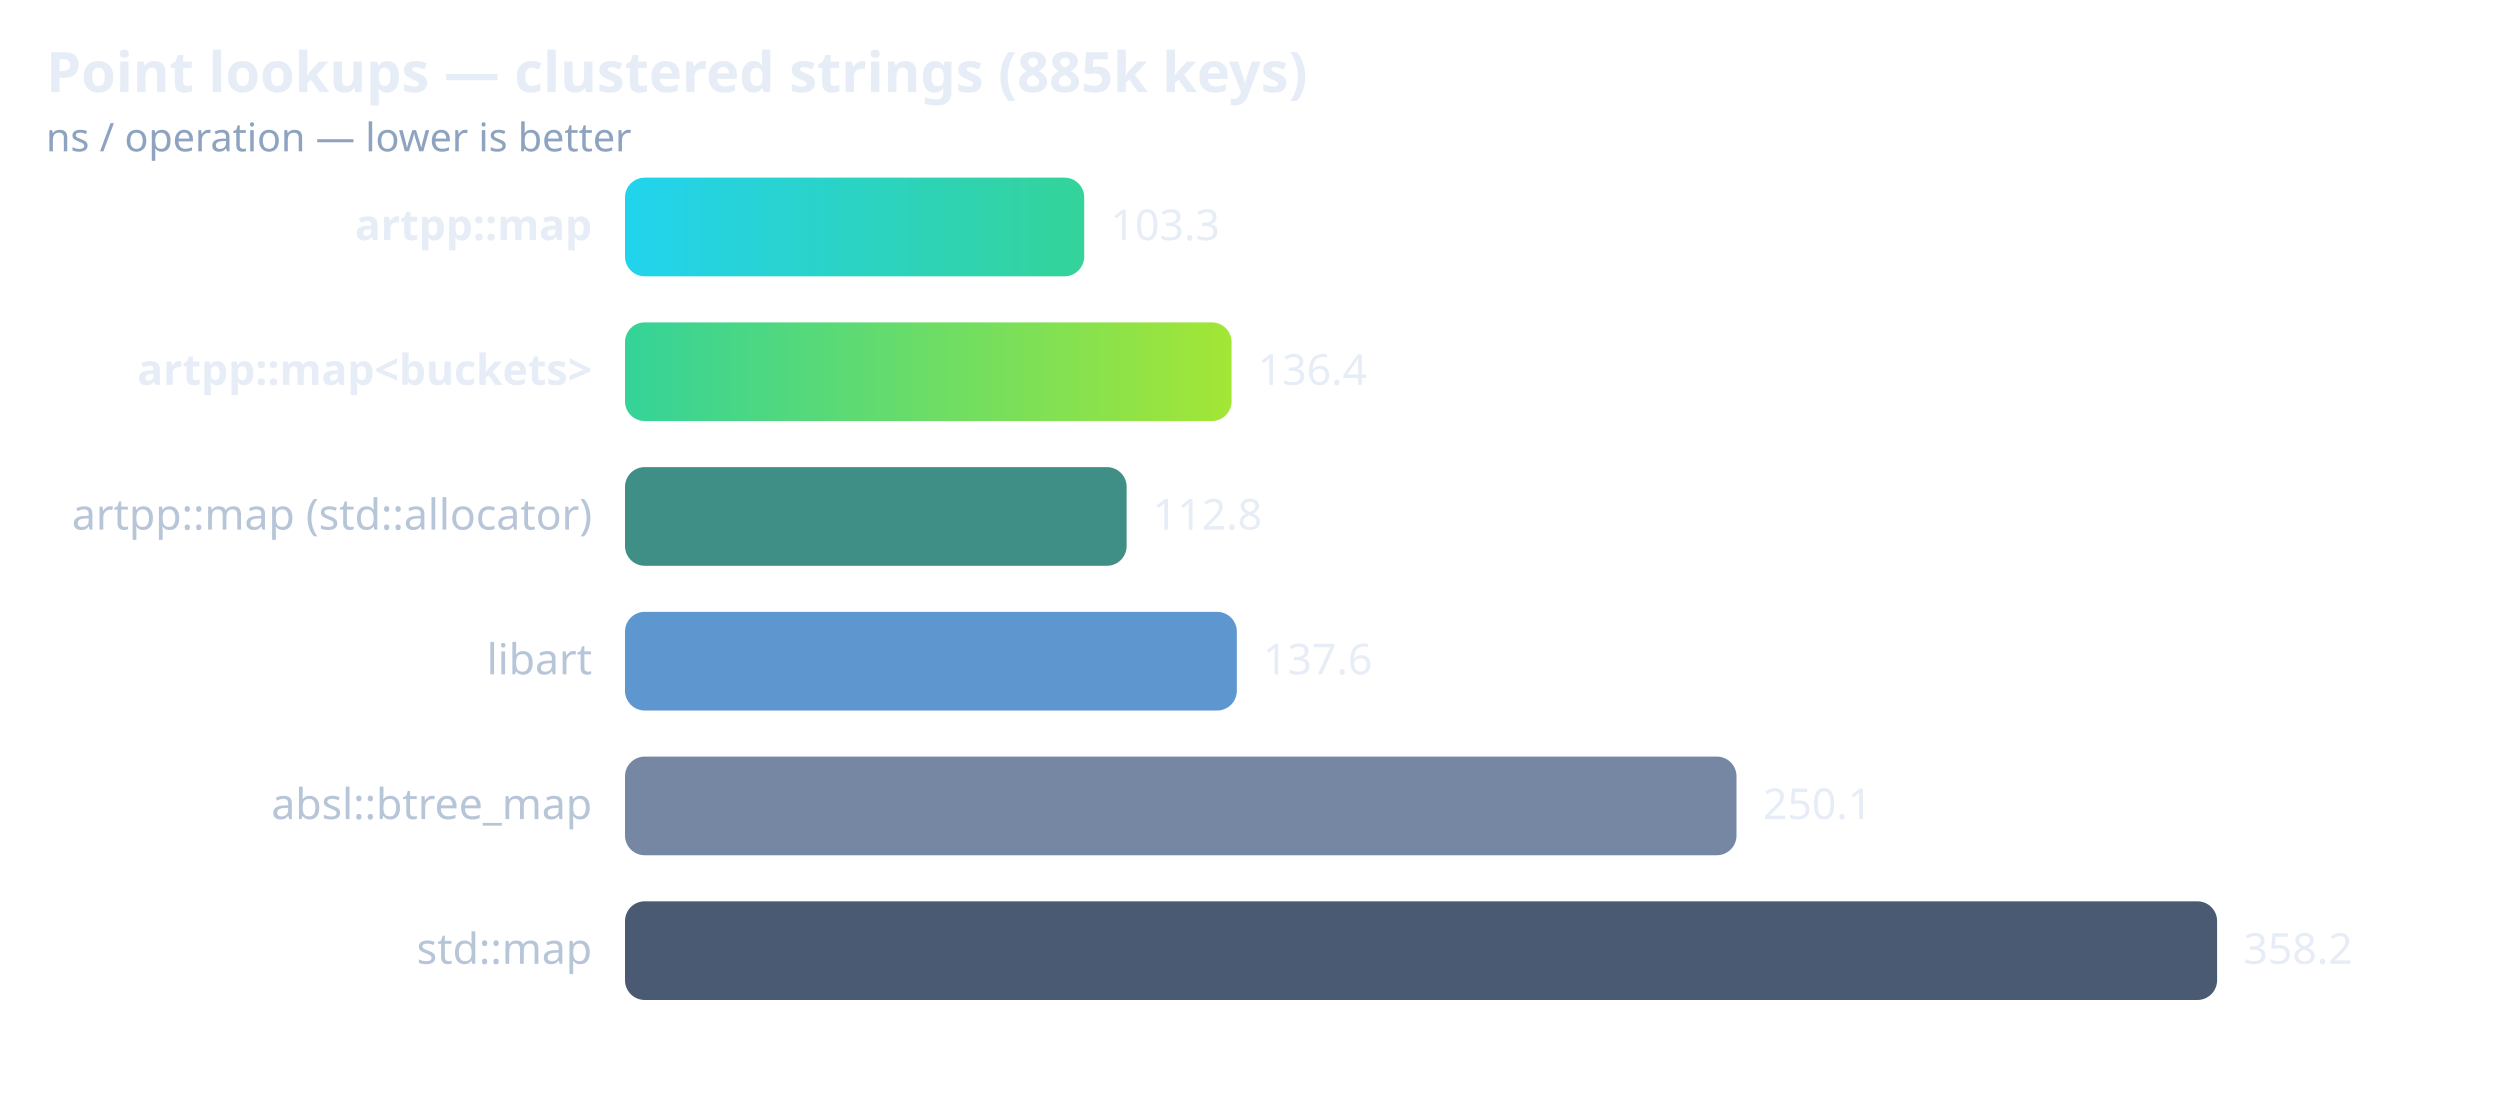
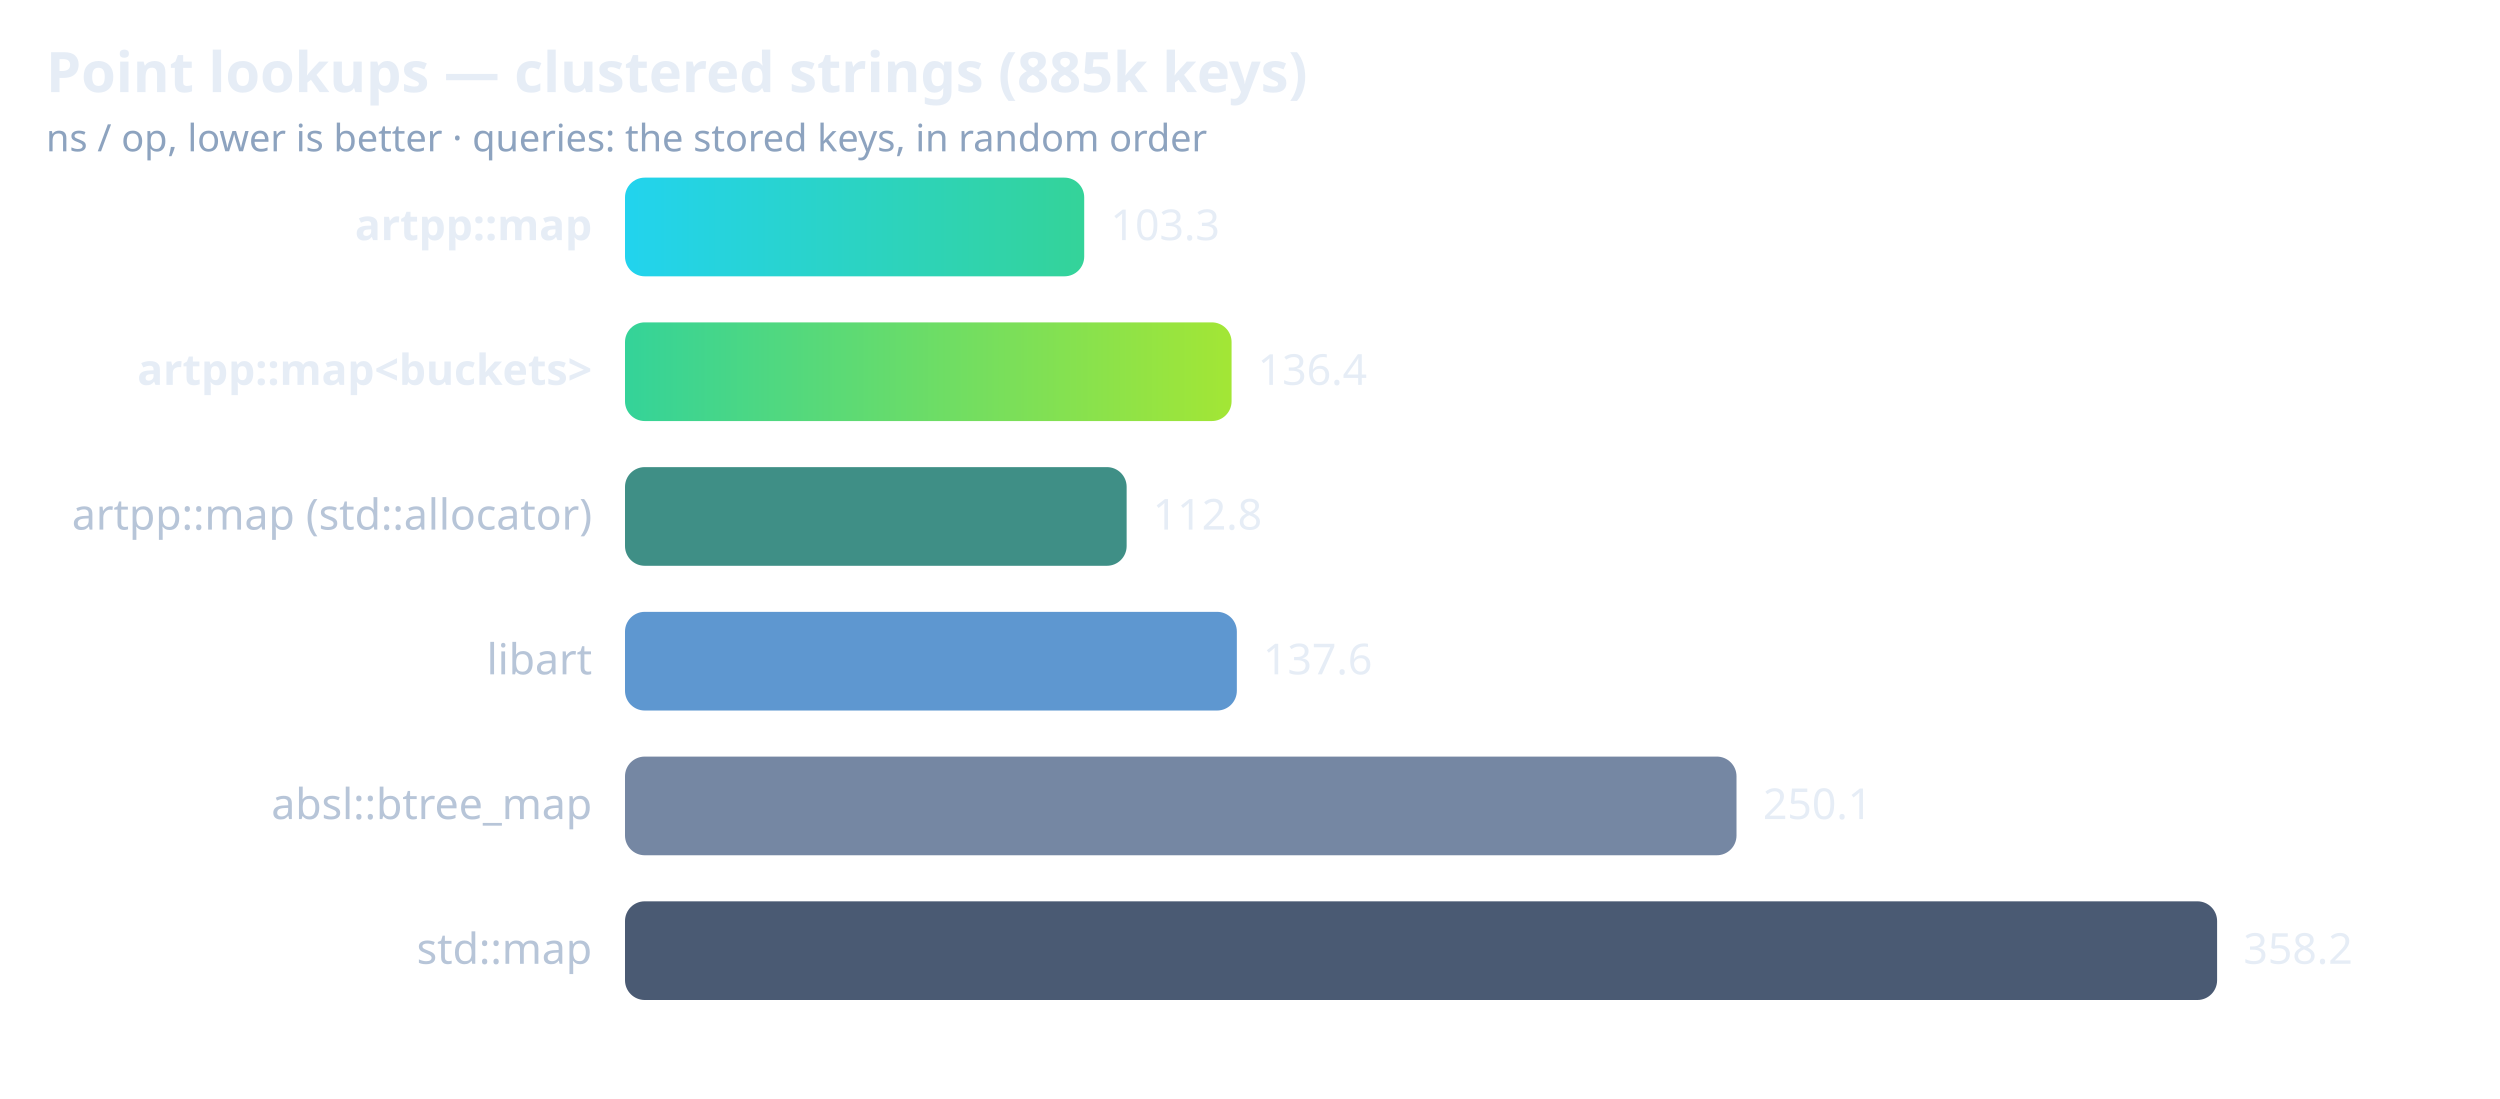
<svg xmlns="http://www.w3.org/2000/svg" viewBox="0 0 760 334" font-family="ui-sans-serif, system-ui, sans-serif" role="img" aria-label="Point lookups — clustered strings (885k keys)">
  <defs>
    <linearGradient id="hot" x1="0" y1="0" x2="1" y2="0">
      <stop offset="0" stop-color="#22d3ee" />
      <stop offset="1" stop-color="#34d399" />
    </linearGradient>
    <linearGradient id="hot2" x1="0" y1="0" x2="1" y2="0">
      <stop offset="0" stop-color="#34d399" />
      <stop offset="1" stop-color="#a3e635" />
    </linearGradient>
  </defs>
  <text x="14" y="28" font-size="17" font-weight="600" fill="#e6edf6">Point lookups — clustered strings (885k keys)</text>
-   <text x="14" y="46" font-size="12" fill="#8da3bf">ns / operation — lower is better</text>
+   <text x="14" y="46" font-size="11.5" fill="#8da3bf">ns / op, lower is better · queries: the stored keys, in random order</text>
  <text x="180" y="73.0" font-size="13" font-weight="600" fill="#e6edf6" text-anchor="end">artpp::map</text>
  <rect x="190" y="54" width="139.6" height="30" rx="6" fill="url(#hot)" />
  <text x="337.608" y="73.0" font-size="13" fill="#e6edf6">103.3</text>
  <text x="180" y="117.0" font-size="13" font-weight="600" fill="#e6edf6" text-anchor="end">artpp::map&lt;buckets&gt;</text>
  <rect x="190" y="98" width="184.4" height="30" rx="6" fill="url(#hot2)" />
  <text x="382.365" y="117.0" font-size="13" fill="#e6edf6">136.4</text>
  <text x="180" y="161.0" font-size="13" font-weight="400" fill="#b7c5d8" text-anchor="end">artpp::map (std::allocator)</text>
  <rect x="190" y="142" width="152.5" height="30" rx="6" fill="#3f8f86" />
  <text x="350.459" y="161.0" font-size="13" fill="#e6edf6">112.8</text>
  <text x="180" y="205.0" font-size="13" font-weight="400" fill="#b7c5d8" text-anchor="end">libart</text>
  <rect x="190" y="186" width="186.0" height="30" rx="6" fill="#5e97d0" />
  <text x="383.959" y="205.0" font-size="13" fill="#e6edf6">137.6</text>
  <text x="180" y="249.0" font-size="13" font-weight="400" fill="#b7c5d8" text-anchor="end">absl::btree_map</text>
  <rect x="190" y="230" width="337.9" height="30" rx="6" fill="#7587a3" />
  <text x="535.932" y="249.0" font-size="13" fill="#e6edf6">250.1</text>
  <text x="180" y="293.0" font-size="13" font-weight="400" fill="#b7c5d8" text-anchor="end">std::map</text>
  <rect x="190" y="274" width="484.0" height="30" rx="6" fill="#4a5a73" />
  <text x="682.0" y="293.0" font-size="13" fill="#e6edf6">358.2</text>
</svg>
